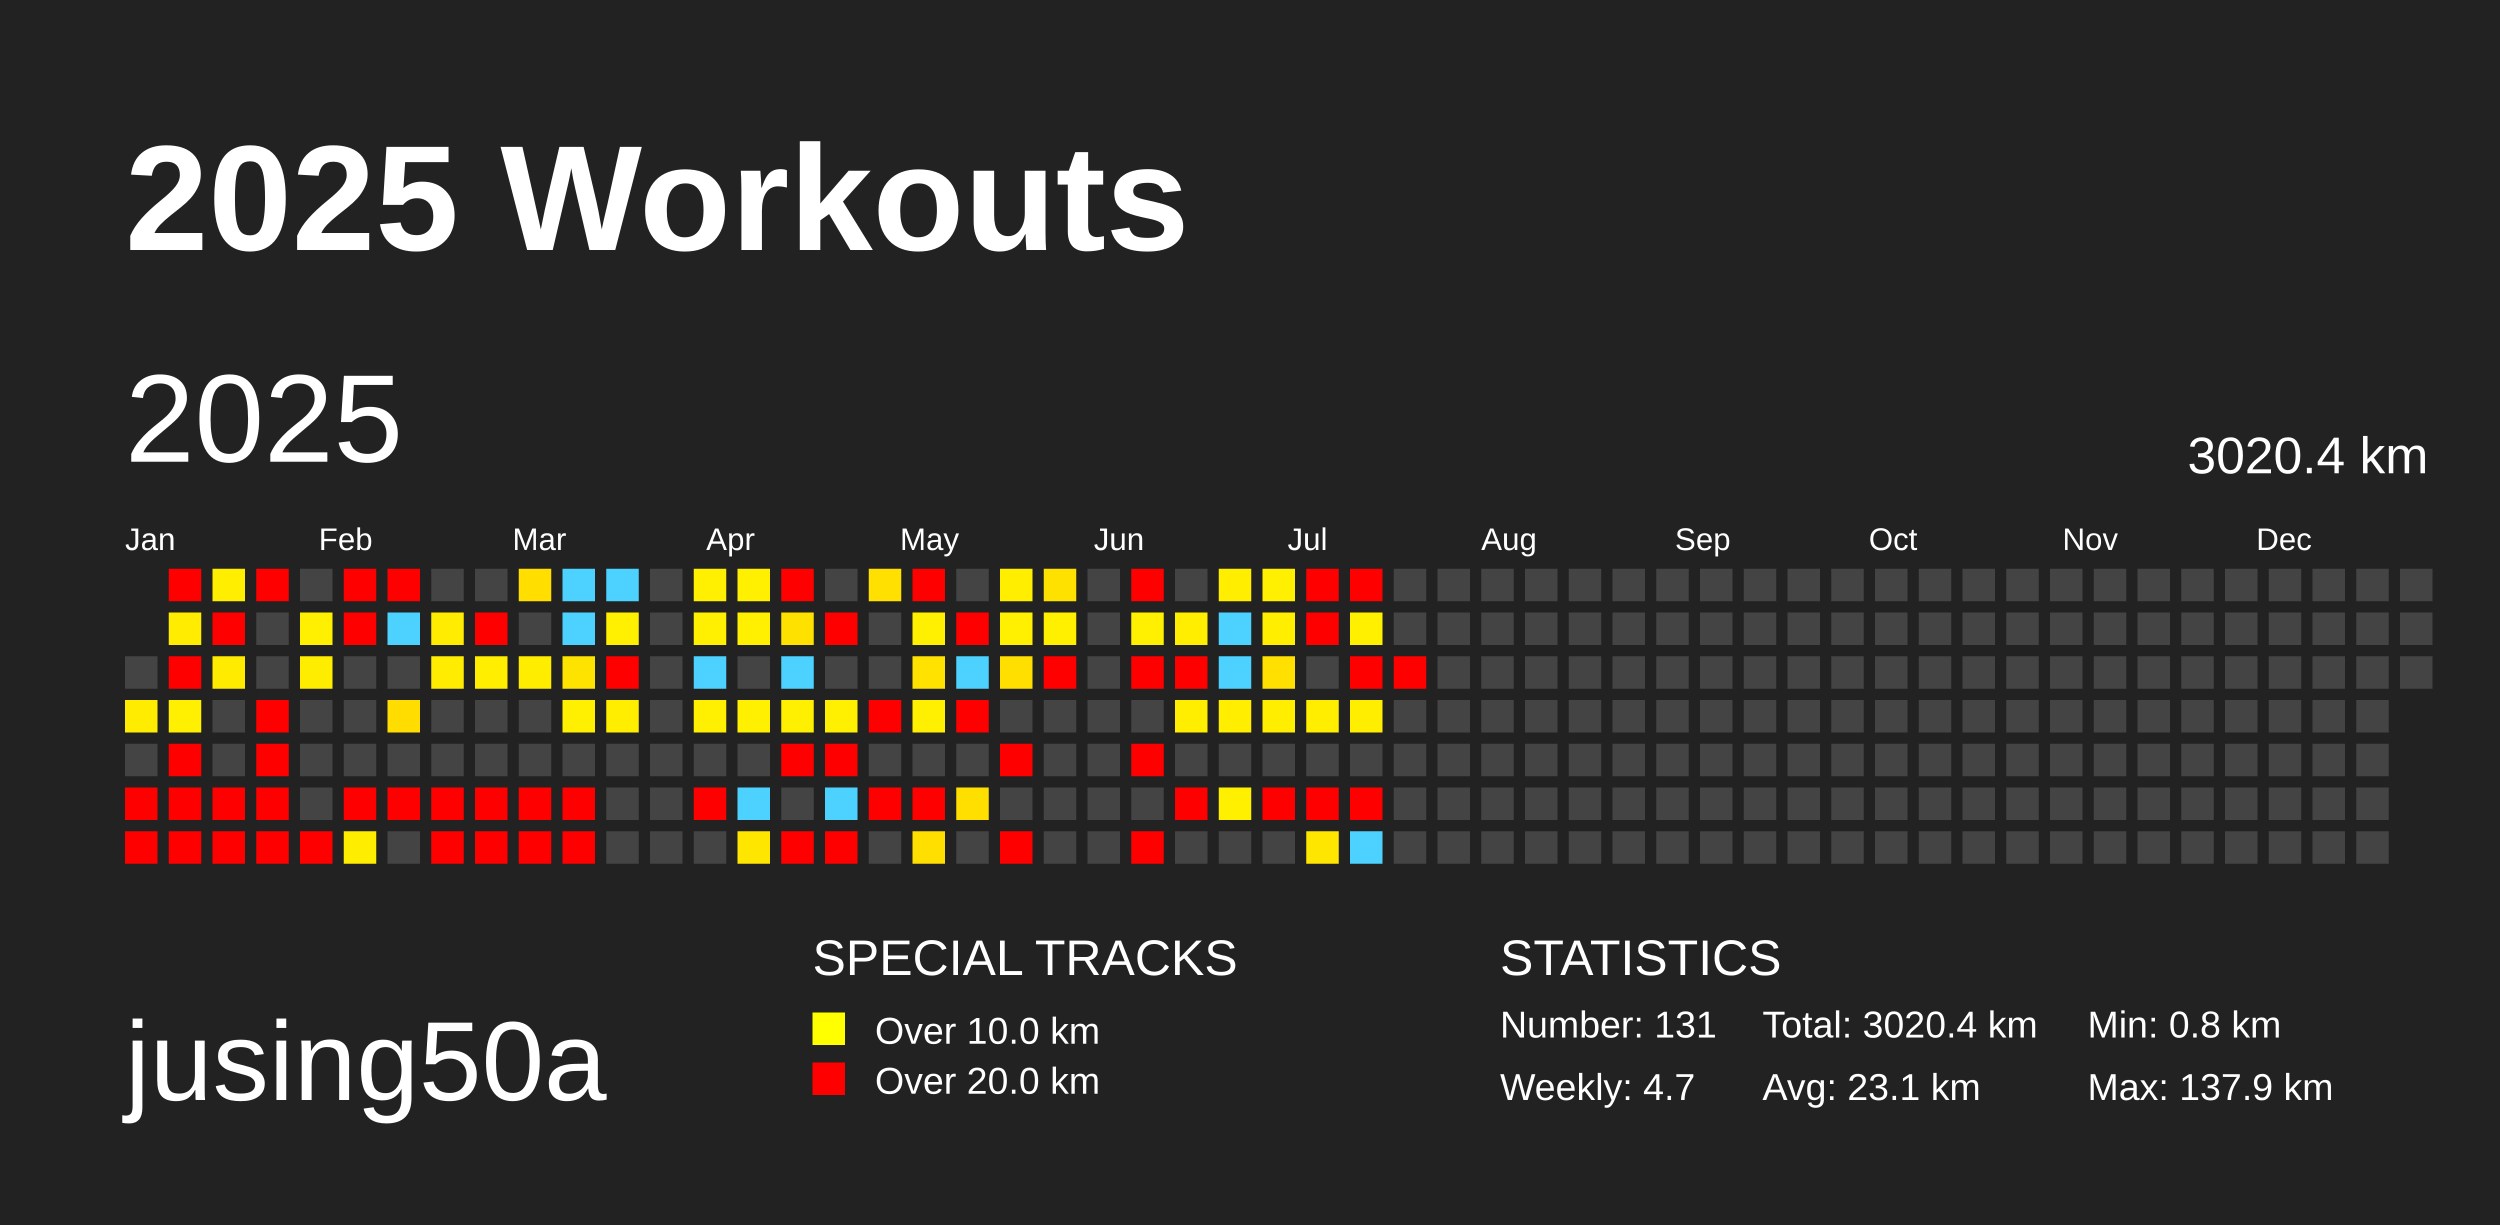
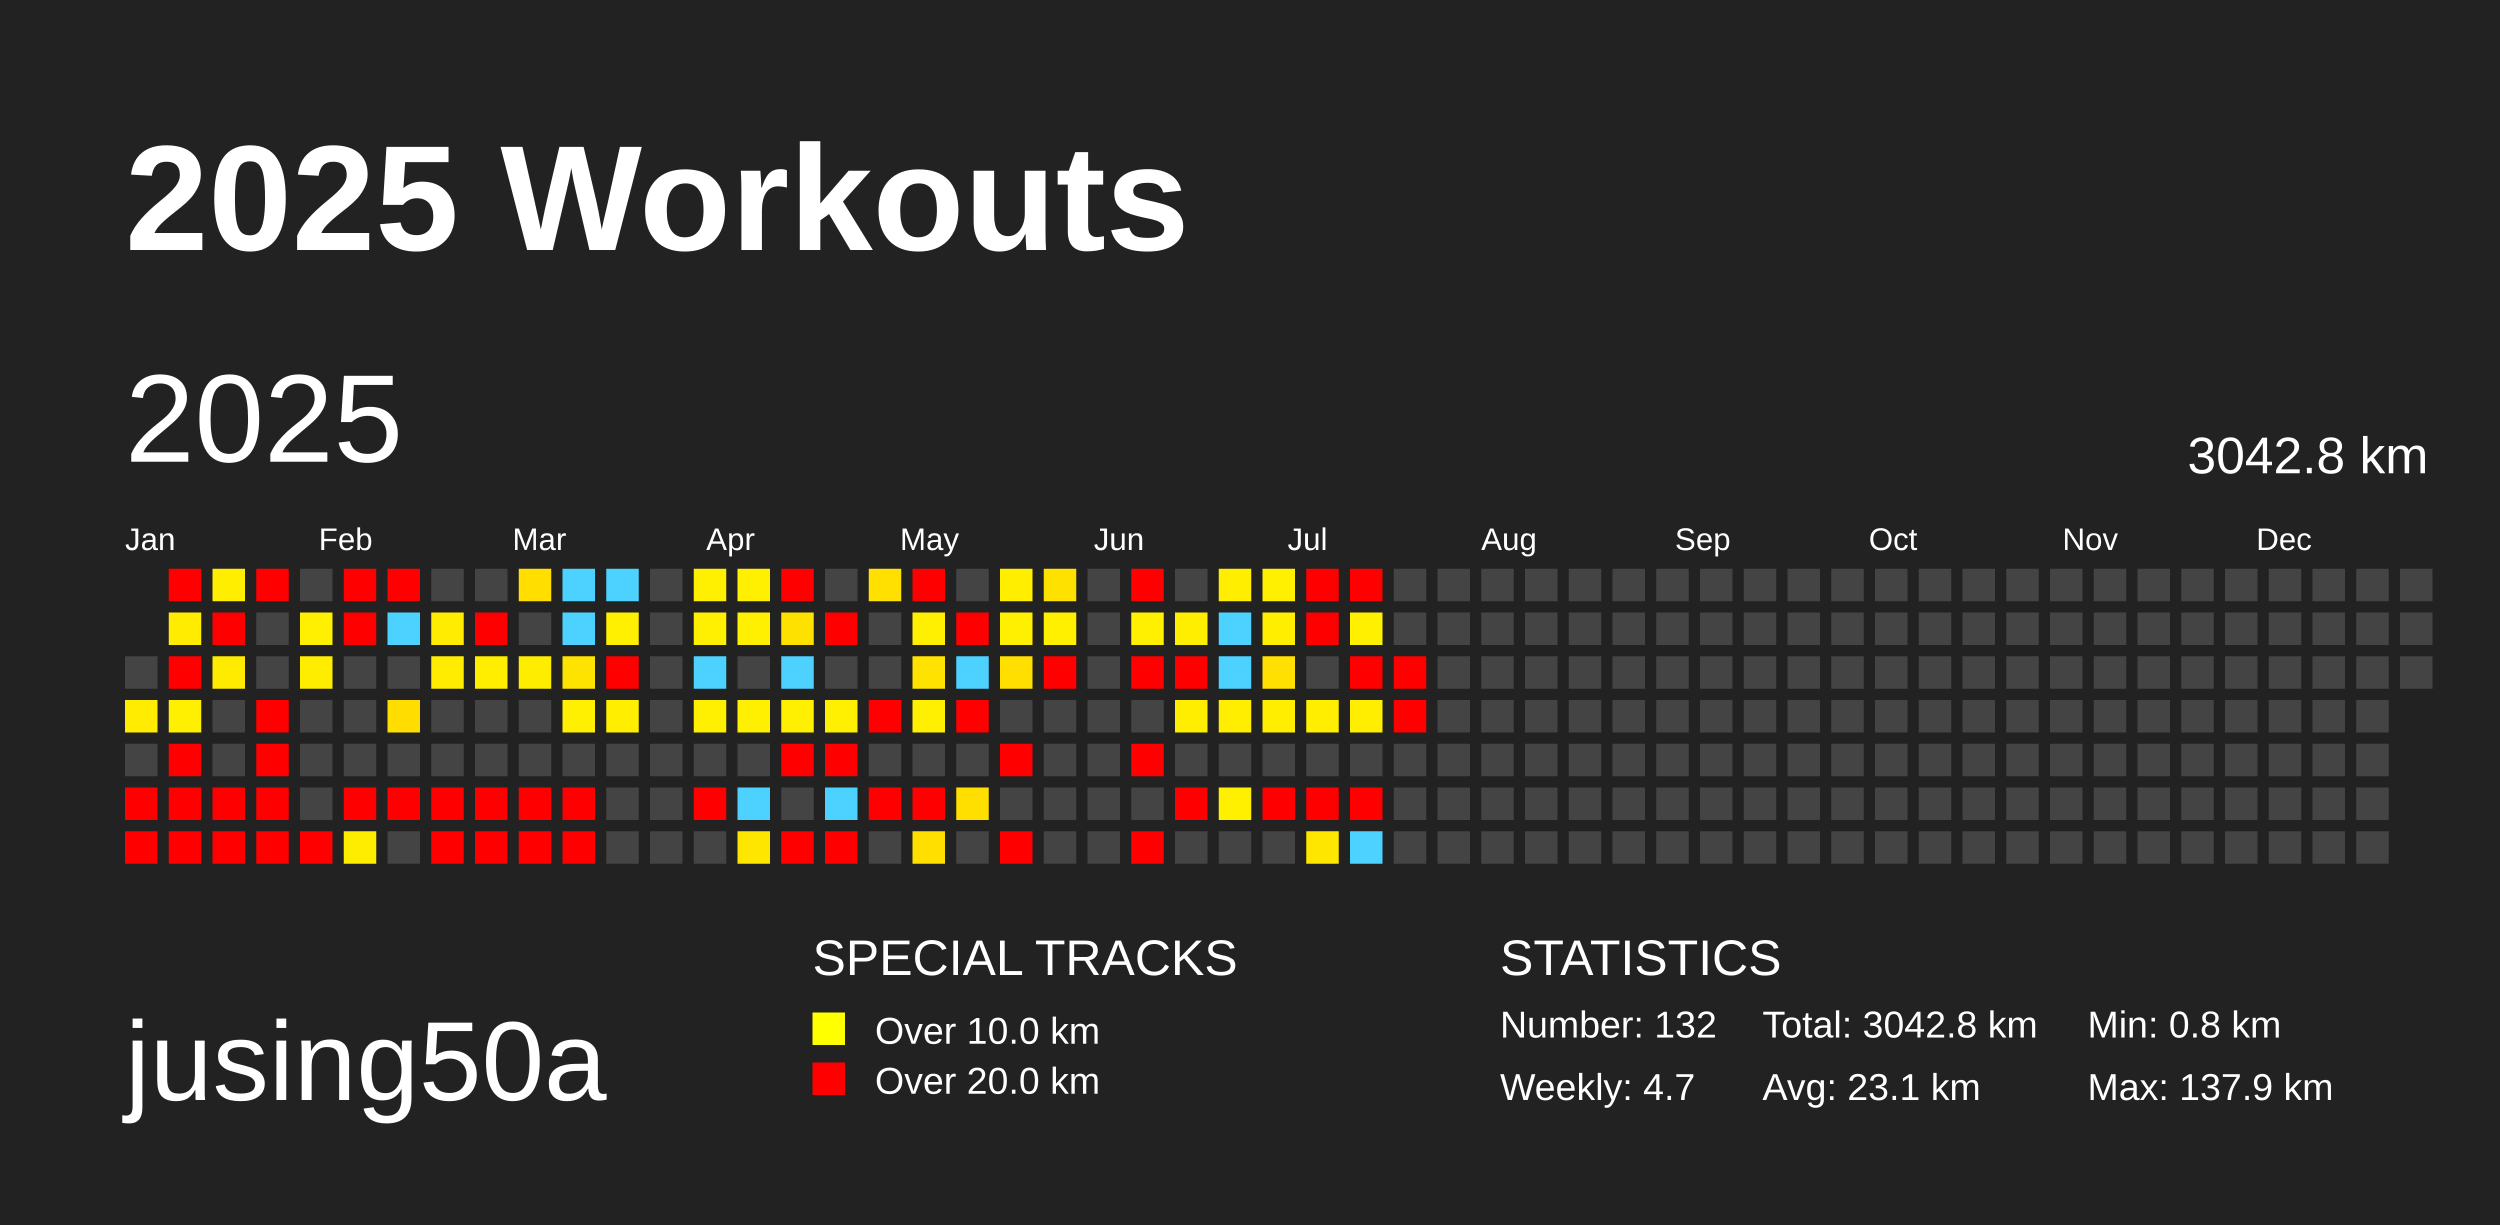
<svg xmlns="http://www.w3.org/2000/svg" baseProfile="full" height="98mm" version="1.1" viewBox="0,0,200,98" width="200mm">
  <defs />
  <rect fill="#222222" height="98" width="200" x="0" y="0" />
  <text fill="#FFFFFF" style="font-size:12px; font-family:Arial; font-weight:bold;" x="10" y="20">2025 Workouts</text>
  <text fill="#FFFFFF" style="font-size:9px; font-family:Arial" x="10" y="88">jusing50a</text>
  <text fill="#FFFFFF" style="font-size:4px; font-family:Arial" x="65" y="78">SPECIAL TRACKS</text>
  <rect fill="yellow" height="2.6" width="2.6" x="65" y="81" />
  <text fill="#FFFFFF" style="font-size:3px; font-family:Arial" x="70" y="83.5">Over 10.0 km</text>
  <rect fill="red" height="2.6" width="2.6" x="65" y="85" />
  <text fill="#FFFFFF" style="font-size:3px; font-family:Arial" x="70" y="87.5">Over 20.0 km</text>
  <text fill="#FFFFFF" style="font-size:4px; font-family:Arial" x="120" y="78">STATISTICS</text>
-   <text fill="#FFFFFF" style="font-size:3px; font-family:Arial" x="120" y="83">Number: 131</text>
+   <text fill="#FFFFFF" style="font-size:3px; font-family:Arial" x="120" y="83">Number: 132</text>
  <text fill="#FFFFFF" style="font-size:3px; font-family:Arial" x="120" y="88">Weekly: 4.7</text>
-   <text fill="#FFFFFF" style="font-size:3px; font-family:Arial" x="141" y="83">Total: 3020.4 km</text>
+   <text fill="#FFFFFF" style="font-size:3px; font-family:Arial" x="141" y="83">Total: 3042.8 km</text>
  <text fill="#FFFFFF" style="font-size:3px; font-family:Arial" x="141" y="88">Avg: 23.1 km</text>
  <text fill="#FFFFFF" style="font-size:3px; font-family:Arial" x="167" y="83">Min: 0.8 km</text>
  <text fill="#FFFFFF" style="font-size:3px; font-family:Arial" x="167" y="88">Max: 137.9 km</text>
  <text dominant-baseline="hanging" fill="#FFFFFF" style="font-size:10.0px; font-family:Arial;" x="10" y="30">2025</text>
-   <text dominant-baseline="hanging" fill="#FFFFFF" style="font-size:4.125px; font-family:Arial;" x="175" y="35">3020.4 km</text>
+   <text dominant-baseline="hanging" fill="#FFFFFF" style="font-size:4.125px; font-family:Arial;" x="175" y="35">3042.8 km</text>
  <text fill="#FFFFFF" style="font-size:2.5px; font-family:Arial" x="10.0" y="44">Jan</text>
  <text fill="#FFFFFF" style="font-size:2.5px; font-family:Arial" x="25.5" y="44">Feb</text>
  <text fill="#FFFFFF" style="font-size:2.5px; font-family:Arial" x="41.0" y="44">Mar</text>
  <text fill="#FFFFFF" style="font-size:2.5px; font-family:Arial" x="56.5" y="44">Apr</text>
  <text fill="#FFFFFF" style="font-size:2.5px; font-family:Arial" x="72.0" y="44">May</text>
  <text fill="#FFFFFF" style="font-size:2.5px; font-family:Arial" x="87.5" y="44">Jun</text>
  <text fill="#FFFFFF" style="font-size:2.5px; font-family:Arial" x="103.0" y="44">Jul</text>
  <text fill="#FFFFFF" style="font-size:2.5px; font-family:Arial" x="118.5" y="44">Aug</text>
  <text fill="#FFFFFF" style="font-size:2.5px; font-family:Arial" x="134.0" y="44">Sep</text>
  <text fill="#FFFFFF" style="font-size:2.5px; font-family:Arial" x="149.5" y="44">Oct</text>
  <text fill="#FFFFFF" style="font-size:2.5px; font-family:Arial" x="165.0" y="44">Nov</text>
  <text fill="#FFFFFF" style="font-size:2.5px; font-family:Arial" x="180.5" y="44">Dec</text>
  <rect fill="#444444" height="2.6" width="2.6" x="10.0" y="52.5" />
  <rect fill="#ffec00" height="2.6" width="2.6" x="10.0" y="56.0" />
  <rect fill="#444444" height="2.6" width="2.6" x="10.0" y="59.5" />
  <rect fill="red" height="2.6" width="2.6" x="10.0" y="63.0" />
  <rect fill="red" height="2.6" width="2.6" x="10.0" y="66.5" />
  <rect fill="red" height="2.6" width="2.6" x="13.5" y="45.5" />
  <rect fill="#ffec00" height="2.6" width="2.6" x="13.5" y="49.0" />
  <rect fill="red" height="2.6" width="2.6" x="13.5" y="52.5" />
  <rect fill="#ffef00" height="2.6" width="2.6" x="13.5" y="56.0" />
  <rect fill="red" height="2.6" width="2.6" x="13.5" y="59.5" />
  <rect fill="red" height="2.6" width="2.6" x="13.5" y="63.0" />
  <rect fill="red" height="2.6" width="2.6" x="13.5" y="66.5" />
  <rect fill="#ffee00" height="2.6" width="2.6" x="17.0" y="45.5" />
  <rect fill="red" height="2.6" width="2.6" x="17.0" y="49.0" />
  <rect fill="#ffeb00" height="2.6" width="2.6" x="17.0" y="52.5" />
  <rect fill="#444444" height="2.6" width="2.6" x="17.0" y="56.0" />
  <rect fill="#444444" height="2.6" width="2.6" x="17.0" y="59.5" />
  <rect fill="red" height="2.6" width="2.6" x="17.0" y="63.0" />
  <rect fill="red" height="2.6" width="2.6" x="17.0" y="66.5" />
  <rect fill="red" height="2.6" width="2.6" x="20.5" y="45.5" />
  <rect fill="#444444" height="2.6" width="2.6" x="20.5" y="49.0" />
  <rect fill="#444444" height="2.6" width="2.6" x="20.5" y="52.5" />
  <rect fill="red" height="2.6" width="2.6" x="20.5" y="56.0" />
  <rect fill="red" height="2.6" width="2.6" x="20.5" y="59.5" />
  <rect fill="red" height="2.6" width="2.6" x="20.5" y="63.0" />
  <rect fill="red" height="2.6" width="2.6" x="20.5" y="66.5" />
  <rect fill="#444444" height="2.6" width="2.6" x="24.0" y="45.5" />
  <rect fill="#ffef00" height="2.6" width="2.6" x="24.0" y="49.0" />
  <rect fill="#ffed00" height="2.6" width="2.6" x="24.0" y="52.5" />
  <rect fill="#444444" height="2.6" width="2.6" x="24.0" y="56.0" />
  <rect fill="#444444" height="2.6" width="2.6" x="24.0" y="59.5" />
  <rect fill="#444444" height="2.6" width="2.6" x="24.0" y="63.0" />
  <rect fill="red" height="2.6" width="2.6" x="24.0" y="66.5" />
  <rect fill="red" height="2.6" width="2.6" x="27.5" y="45.5" />
  <rect fill="red" height="2.6" width="2.6" x="27.5" y="49.0" />
  <rect fill="#444444" height="2.6" width="2.6" x="27.5" y="52.5" />
  <rect fill="#444444" height="2.6" width="2.6" x="27.5" y="56.0" />
  <rect fill="#444444" height="2.6" width="2.6" x="27.5" y="59.5" />
  <rect fill="red" height="2.6" width="2.6" x="27.5" y="63.0" />
  <rect fill="#ffed00" height="2.6" width="2.6" x="27.5" y="66.5" />
  <rect fill="red" height="2.6" width="2.6" x="31.0" y="45.5" />
  <rect fill="#4dd2ff" height="2.6" width="2.6" x="31.0" y="49.0" />
  <rect fill="#444444" height="2.6" width="2.6" x="31.0" y="52.5" />
  <rect fill="#ffdd00" height="2.6" width="2.6" x="31.0" y="56.0" />
  <rect fill="#444444" height="2.6" width="2.6" x="31.0" y="59.5" />
  <rect fill="red" height="2.6" width="2.6" x="31.0" y="63.0" />
  <rect fill="#444444" height="2.6" width="2.6" x="31.0" y="66.5" />
  <rect fill="#444444" height="2.6" width="2.6" x="34.5" y="45.5" />
  <rect fill="#ffec00" height="2.6" width="2.6" x="34.5" y="49.0" />
  <rect fill="#ffec00" height="2.6" width="2.6" x="34.5" y="52.5" />
  <rect fill="#444444" height="2.6" width="2.6" x="34.5" y="56.0" />
  <rect fill="#444444" height="2.6" width="2.6" x="34.5" y="59.5" />
  <rect fill="red" height="2.6" width="2.6" x="34.5" y="63.0" />
  <rect fill="red" height="2.6" width="2.6" x="34.5" y="66.5" />
  <rect fill="#444444" height="2.6" width="2.6" x="38.0" y="45.5" />
  <rect fill="red" height="2.6" width="2.6" x="38.0" y="49.0" />
  <rect fill="#ffee00" height="2.6" width="2.6" x="38.0" y="52.5" />
  <rect fill="#444444" height="2.6" width="2.6" x="38.0" y="56.0" />
  <rect fill="#444444" height="2.6" width="2.6" x="38.0" y="59.5" />
  <rect fill="red" height="2.6" width="2.6" x="38.0" y="63.0" />
  <rect fill="red" height="2.6" width="2.6" x="38.0" y="66.5" />
  <rect fill="#ffde00" height="2.6" width="2.6" x="41.5" y="45.5" />
  <rect fill="#444444" height="2.6" width="2.6" x="41.5" y="49.0" />
  <rect fill="#ffed00" height="2.6" width="2.6" x="41.5" y="52.5" />
  <rect fill="#444444" height="2.6" width="2.6" x="41.5" y="56.0" />
  <rect fill="#444444" height="2.6" width="2.6" x="41.5" y="59.5" />
  <rect fill="red" height="2.6" width="2.6" x="41.5" y="63.0" />
  <rect fill="red" height="2.6" width="2.6" x="41.5" y="66.5" />
  <rect fill="#4dd2ff" height="2.6" width="2.6" x="45.0" y="45.5" />
  <rect fill="#4dd2ff" height="2.6" width="2.6" x="45.0" y="49.0" />
  <rect fill="#ffe300" height="2.6" width="2.6" x="45.0" y="52.5" />
  <rect fill="#ffef00" height="2.6" width="2.6" x="45.0" y="56.0" />
  <rect fill="#444444" height="2.6" width="2.6" x="45.0" y="59.5" />
  <rect fill="red" height="2.6" width="2.6" x="45.0" y="63.0" />
  <rect fill="red" height="2.6" width="2.6" x="45.0" y="66.5" />
  <rect fill="#4dd2ff" height="2.6" width="2.6" x="48.5" y="45.5" />
  <rect fill="#ffef00" height="2.6" width="2.6" x="48.5" y="49.0" />
  <rect fill="red" height="2.6" width="2.6" x="48.5" y="52.5" />
  <rect fill="#ffee00" height="2.6" width="2.6" x="48.5" y="56.0" />
  <rect fill="#444444" height="2.6" width="2.6" x="48.5" y="59.5" />
  <rect fill="#444444" height="2.6" width="2.6" x="48.5" y="63.0" />
  <rect fill="#444444" height="2.6" width="2.6" x="48.5" y="66.5" />
  <rect fill="#444444" height="2.6" width="2.6" x="52.0" y="45.5" />
  <rect fill="#444444" height="2.6" width="2.6" x="52.0" y="49.0" />
  <rect fill="#444444" height="2.6" width="2.6" x="52.0" y="52.5" />
  <rect fill="#444444" height="2.6" width="2.6" x="52.0" y="56.0" />
  <rect fill="#444444" height="2.6" width="2.6" x="52.0" y="59.5" />
  <rect fill="#444444" height="2.6" width="2.6" x="52.0" y="63.0" />
  <rect fill="#444444" height="2.6" width="2.6" x="52.0" y="66.5" />
  <rect fill="#ffef00" height="2.6" width="2.6" x="55.5" y="45.5" />
  <rect fill="#ffef00" height="2.6" width="2.6" x="55.5" y="49.0" />
  <rect fill="#4dd2ff" height="2.6" width="2.6" x="55.5" y="52.5" />
  <rect fill="#ffef00" height="2.6" width="2.6" x="55.5" y="56.0" />
  <rect fill="#444444" height="2.6" width="2.6" x="55.5" y="59.5" />
  <rect fill="red" height="2.6" width="2.6" x="55.5" y="63.0" />
  <rect fill="#444444" height="2.6" width="2.6" x="55.5" y="66.5" />
  <rect fill="#ffef00" height="2.6" width="2.6" x="59.0" y="45.5" />
  <rect fill="#ffef00" height="2.6" width="2.6" x="59.0" y="49.0" />
  <rect fill="#444444" height="2.6" width="2.6" x="59.0" y="52.5" />
  <rect fill="#ffef00" height="2.6" width="2.6" x="59.0" y="56.0" />
  <rect fill="#444444" height="2.6" width="2.6" x="59.0" y="59.5" />
  <rect fill="#4dd2ff" height="2.6" width="2.6" x="59.0" y="63.0" />
  <rect fill="#ffe600" height="2.6" width="2.6" x="59.0" y="66.5" />
  <rect fill="red" height="2.6" width="2.6" x="62.5" y="45.5" />
  <rect fill="#ffe100" height="2.6" width="2.6" x="62.5" y="49.0" />
  <rect fill="#4dd2ff" height="2.6" width="2.6" x="62.5" y="52.5" />
  <rect fill="#ffef00" height="2.6" width="2.6" x="62.5" y="56.0" />
  <rect fill="red" height="2.6" width="2.6" x="62.5" y="59.5" />
  <rect fill="#444444" height="2.6" width="2.6" x="62.5" y="63.0" />
  <rect fill="red" height="2.6" width="2.6" x="62.5" y="66.5" />
  <rect fill="#444444" height="2.6" width="2.6" x="66.0" y="45.5" />
  <rect fill="red" height="2.6" width="2.6" x="66.0" y="49.0" />
  <rect fill="#444444" height="2.6" width="2.6" x="66.0" y="52.5" />
  <rect fill="#ffef00" height="2.6" width="2.6" x="66.0" y="56.0" />
  <rect fill="red" height="2.6" width="2.6" x="66.0" y="59.5" />
  <rect fill="#4dd2ff" height="2.6" width="2.6" x="66.0" y="63.0" />
  <rect fill="red" height="2.6" width="2.6" x="66.0" y="66.5" />
  <rect fill="#ffe000" height="2.6" width="2.6" x="69.5" y="45.5" />
  <rect fill="#444444" height="2.6" width="2.6" x="69.5" y="49.0" />
  <rect fill="#444444" height="2.6" width="2.6" x="69.5" y="52.5" />
  <rect fill="red" height="2.6" width="2.6" x="69.5" y="56.0" />
  <rect fill="#444444" height="2.6" width="2.6" x="69.5" y="59.5" />
  <rect fill="red" height="2.6" width="2.6" x="69.5" y="63.0" />
  <rect fill="#444444" height="2.6" width="2.6" x="69.5" y="66.5" />
  <rect fill="red" height="2.6" width="2.6" x="73.0" y="45.5" />
  <rect fill="#ffef00" height="2.6" width="2.6" x="73.0" y="49.0" />
  <rect fill="#ffe200" height="2.6" width="2.6" x="73.0" y="52.5" />
  <rect fill="#ffef00" height="2.6" width="2.6" x="73.0" y="56.0" />
  <rect fill="#444444" height="2.6" width="2.6" x="73.0" y="59.5" />
  <rect fill="red" height="2.6" width="2.6" x="73.0" y="63.0" />
  <rect fill="#ffdf00" height="2.6" width="2.6" x="73.0" y="66.5" />
  <rect fill="#444444" height="2.6" width="2.6" x="76.5" y="45.5" />
  <rect fill="red" height="2.6" width="2.6" x="76.5" y="49.0" />
  <rect fill="#4dd2ff" height="2.6" width="2.6" x="76.5" y="52.5" />
  <rect fill="red" height="2.6" width="2.6" x="76.5" y="56.0" />
  <rect fill="#444444" height="2.6" width="2.6" x="76.5" y="59.5" />
  <rect fill="#ffdf00" height="2.6" width="2.6" x="76.5" y="63.0" />
  <rect fill="#444444" height="2.6" width="2.6" x="76.5" y="66.5" />
  <rect fill="#ffee00" height="2.6" width="2.6" x="80.0" y="45.5" />
  <rect fill="#ffef00" height="2.6" width="2.6" x="80.0" y="49.0" />
  <rect fill="#ffdf00" height="2.6" width="2.6" x="80.0" y="52.5" />
  <rect fill="#444444" height="2.6" width="2.6" x="80.0" y="56.0" />
  <rect fill="red" height="2.6" width="2.6" x="80.0" y="59.5" />
  <rect fill="#444444" height="2.6" width="2.6" x="80.0" y="63.0" />
  <rect fill="red" height="2.6" width="2.6" x="80.0" y="66.5" />
  <rect fill="#ffe100" height="2.6" width="2.6" x="83.5" y="45.5" />
  <rect fill="#fff000" height="2.6" width="2.6" x="83.5" y="49.0" />
  <rect fill="red" height="2.6" width="2.6" x="83.5" y="52.5" />
  <rect fill="#444444" height="2.6" width="2.6" x="83.5" y="56.0" />
  <rect fill="#444444" height="2.6" width="2.6" x="83.5" y="59.5" />
  <rect fill="#444444" height="2.6" width="2.6" x="83.5" y="63.0" />
  <rect fill="#444444" height="2.6" width="2.6" x="83.5" y="66.5" />
  <rect fill="#444444" height="2.6" width="2.6" x="87.0" y="45.5" />
  <rect fill="#444444" height="2.6" width="2.6" x="87.0" y="49.0" />
  <rect fill="#444444" height="2.6" width="2.6" x="87.0" y="52.5" />
  <rect fill="#444444" height="2.6" width="2.6" x="87.0" y="56.0" />
  <rect fill="#444444" height="2.6" width="2.6" x="87.0" y="59.5" />
  <rect fill="#444444" height="2.6" width="2.6" x="87.0" y="63.0" />
  <rect fill="#444444" height="2.6" width="2.6" x="87.0" y="66.5" />
  <rect fill="red" height="2.6" width="2.6" x="90.5" y="45.5" />
  <rect fill="#ffef00" height="2.6" width="2.6" x="90.5" y="49.0" />
  <rect fill="red" height="2.6" width="2.6" x="90.5" y="52.5" />
  <rect fill="#444444" height="2.6" width="2.6" x="90.5" y="56.0" />
  <rect fill="red" height="2.6" width="2.6" x="90.5" y="59.5" />
  <rect fill="#444444" height="2.6" width="2.6" x="90.5" y="63.0" />
  <rect fill="red" height="2.6" width="2.6" x="90.5" y="66.5" />
  <rect fill="#444444" height="2.6" width="2.6" x="94.0" y="45.5" />
  <rect fill="#ffee00" height="2.6" width="2.6" x="94.0" y="49.0" />
  <rect fill="red" height="2.6" width="2.6" x="94.0" y="52.5" />
  <rect fill="#ffee00" height="2.6" width="2.6" x="94.0" y="56.0" />
  <rect fill="#444444" height="2.6" width="2.6" x="94.0" y="59.5" />
  <rect fill="red" height="2.6" width="2.6" x="94.0" y="63.0" />
  <rect fill="#444444" height="2.6" width="2.6" x="94.0" y="66.5" />
  <rect fill="#ffee00" height="2.6" width="2.6" x="97.5" y="45.5" />
  <rect fill="#4dd2ff" height="2.6" width="2.6" x="97.5" y="49.0" />
  <rect fill="#4dd2ff" height="2.6" width="2.6" x="97.5" y="52.5" />
  <rect fill="#ffee00" height="2.6" width="2.6" x="97.5" y="56.0" />
  <rect fill="#444444" height="2.6" width="2.6" x="97.5" y="59.5" />
  <rect fill="#fff000" height="2.6" width="2.6" x="97.5" y="63.0" />
  <rect fill="#444444" height="2.6" width="2.6" x="97.5" y="66.5" />
  <rect fill="#ffef00" height="2.6" width="2.6" x="101.0" y="45.5" />
  <rect fill="#ffee00" height="2.6" width="2.6" x="101.0" y="49.0" />
  <rect fill="#ffe000" height="2.6" width="2.6" x="101.0" y="52.5" />
  <rect fill="#ffee00" height="2.6" width="2.6" x="101.0" y="56.0" />
  <rect fill="#444444" height="2.6" width="2.6" x="101.0" y="59.5" />
  <rect fill="red" height="2.6" width="2.6" x="101.0" y="63.0" />
  <rect fill="#444444" height="2.6" width="2.6" x="101.0" y="66.5" />
  <rect fill="red" height="2.6" width="2.6" x="104.5" y="45.5" />
  <rect fill="red" height="2.6" width="2.6" x="104.5" y="49.0" />
  <rect fill="#444444" height="2.6" width="2.6" x="104.5" y="52.5" />
  <rect fill="#ffee00" height="2.6" width="2.6" x="104.5" y="56.0" />
  <rect fill="#444444" height="2.6" width="2.6" x="104.5" y="59.5" />
  <rect fill="red" height="2.6" width="2.6" x="104.5" y="63.0" />
  <rect fill="#ffe600" height="2.6" width="2.6" x="104.5" y="66.5" />
  <rect fill="red" height="2.6" width="2.6" x="108.0" y="45.5" />
  <rect fill="#fff000" height="2.6" width="2.6" x="108.0" y="49.0" />
  <rect fill="red" height="2.6" width="2.6" x="108.0" y="52.5" />
  <rect fill="#ffee00" height="2.6" width="2.6" x="108.0" y="56.0" />
  <rect fill="#444444" height="2.6" width="2.6" x="108.0" y="59.5" />
  <rect fill="red" height="2.6" width="2.6" x="108.0" y="63.0" />
  <rect fill="#4dd2ff" height="2.6" width="2.6" x="108.0" y="66.5" />
  <rect fill="#444444" height="2.6" width="2.6" x="111.5" y="45.5" />
  <rect fill="#444444" height="2.6" width="2.6" x="111.5" y="49.0" />
  <rect fill="red" height="2.6" width="2.6" x="111.5" y="52.5" />
-   <rect fill="#444444" height="2.6" width="2.6" x="111.5" y="56.0" />
+   <rect fill="red" height="2.6" width="2.6" x="111.5" y="56.0" />
  <rect fill="#444444" height="2.6" width="2.6" x="111.5" y="59.5" />
  <rect fill="#444444" height="2.6" width="2.6" x="111.5" y="63.0" />
  <rect fill="#444444" height="2.6" width="2.6" x="111.5" y="66.5" />
  <rect fill="#444444" height="2.6" width="2.6" x="115.0" y="45.5" />
  <rect fill="#444444" height="2.6" width="2.6" x="115.0" y="49.0" />
  <rect fill="#444444" height="2.6" width="2.6" x="115.0" y="52.5" />
  <rect fill="#444444" height="2.6" width="2.6" x="115.0" y="56.0" />
  <rect fill="#444444" height="2.6" width="2.6" x="115.0" y="59.5" />
  <rect fill="#444444" height="2.6" width="2.6" x="115.0" y="63.0" />
  <rect fill="#444444" height="2.6" width="2.6" x="115.0" y="66.5" />
  <rect fill="#444444" height="2.6" width="2.6" x="118.5" y="45.5" />
  <rect fill="#444444" height="2.6" width="2.6" x="118.5" y="49.0" />
  <rect fill="#444444" height="2.6" width="2.6" x="118.5" y="52.5" />
  <rect fill="#444444" height="2.6" width="2.6" x="118.5" y="56.0" />
  <rect fill="#444444" height="2.6" width="2.6" x="118.5" y="59.5" />
  <rect fill="#444444" height="2.6" width="2.6" x="118.5" y="63.0" />
  <rect fill="#444444" height="2.6" width="2.6" x="118.5" y="66.5" />
  <rect fill="#444444" height="2.6" width="2.6" x="122.0" y="45.5" />
  <rect fill="#444444" height="2.6" width="2.6" x="122.0" y="49.0" />
  <rect fill="#444444" height="2.6" width="2.6" x="122.0" y="52.5" />
  <rect fill="#444444" height="2.6" width="2.6" x="122.0" y="56.0" />
  <rect fill="#444444" height="2.6" width="2.6" x="122.0" y="59.5" />
  <rect fill="#444444" height="2.6" width="2.6" x="122.0" y="63.0" />
  <rect fill="#444444" height="2.6" width="2.6" x="122.0" y="66.5" />
  <rect fill="#444444" height="2.6" width="2.6" x="125.5" y="45.5" />
  <rect fill="#444444" height="2.6" width="2.6" x="125.5" y="49.0" />
  <rect fill="#444444" height="2.6" width="2.6" x="125.5" y="52.5" />
  <rect fill="#444444" height="2.6" width="2.6" x="125.5" y="56.0" />
  <rect fill="#444444" height="2.6" width="2.6" x="125.5" y="59.5" />
  <rect fill="#444444" height="2.6" width="2.6" x="125.5" y="63.0" />
  <rect fill="#444444" height="2.6" width="2.6" x="125.5" y="66.5" />
  <rect fill="#444444" height="2.6" width="2.6" x="129.0" y="45.5" />
  <rect fill="#444444" height="2.6" width="2.6" x="129.0" y="49.0" />
  <rect fill="#444444" height="2.6" width="2.6" x="129.0" y="52.5" />
  <rect fill="#444444" height="2.6" width="2.6" x="129.0" y="56.0" />
  <rect fill="#444444" height="2.6" width="2.6" x="129.0" y="59.5" />
  <rect fill="#444444" height="2.6" width="2.6" x="129.0" y="63.0" />
  <rect fill="#444444" height="2.6" width="2.6" x="129.0" y="66.5" />
  <rect fill="#444444" height="2.6" width="2.6" x="132.5" y="45.5" />
  <rect fill="#444444" height="2.6" width="2.6" x="132.5" y="49.0" />
  <rect fill="#444444" height="2.6" width="2.6" x="132.5" y="52.5" />
  <rect fill="#444444" height="2.6" width="2.6" x="132.5" y="56.0" />
  <rect fill="#444444" height="2.6" width="2.6" x="132.5" y="59.5" />
  <rect fill="#444444" height="2.6" width="2.6" x="132.5" y="63.0" />
  <rect fill="#444444" height="2.6" width="2.6" x="132.5" y="66.5" />
  <rect fill="#444444" height="2.6" width="2.6" x="136.0" y="45.5" />
  <rect fill="#444444" height="2.6" width="2.6" x="136.0" y="49.0" />
  <rect fill="#444444" height="2.6" width="2.6" x="136.0" y="52.5" />
  <rect fill="#444444" height="2.6" width="2.6" x="136.0" y="56.0" />
  <rect fill="#444444" height="2.6" width="2.6" x="136.0" y="59.5" />
  <rect fill="#444444" height="2.6" width="2.6" x="136.0" y="63.0" />
  <rect fill="#444444" height="2.6" width="2.6" x="136.0" y="66.5" />
  <rect fill="#444444" height="2.6" width="2.6" x="139.5" y="45.5" />
  <rect fill="#444444" height="2.6" width="2.6" x="139.5" y="49.0" />
  <rect fill="#444444" height="2.6" width="2.6" x="139.5" y="52.5" />
  <rect fill="#444444" height="2.6" width="2.6" x="139.5" y="56.0" />
  <rect fill="#444444" height="2.6" width="2.6" x="139.5" y="59.5" />
  <rect fill="#444444" height="2.6" width="2.6" x="139.5" y="63.0" />
  <rect fill="#444444" height="2.6" width="2.6" x="139.5" y="66.5" />
  <rect fill="#444444" height="2.6" width="2.6" x="143.0" y="45.5" />
  <rect fill="#444444" height="2.6" width="2.6" x="143.0" y="49.0" />
  <rect fill="#444444" height="2.6" width="2.6" x="143.0" y="52.5" />
  <rect fill="#444444" height="2.6" width="2.6" x="143.0" y="56.0" />
  <rect fill="#444444" height="2.6" width="2.6" x="143.0" y="59.5" />
  <rect fill="#444444" height="2.6" width="2.6" x="143.0" y="63.0" />
  <rect fill="#444444" height="2.6" width="2.6" x="143.0" y="66.5" />
  <rect fill="#444444" height="2.6" width="2.6" x="146.5" y="45.5" />
  <rect fill="#444444" height="2.6" width="2.6" x="146.5" y="49.0" />
  <rect fill="#444444" height="2.6" width="2.6" x="146.5" y="52.5" />
  <rect fill="#444444" height="2.6" width="2.6" x="146.5" y="56.0" />
  <rect fill="#444444" height="2.6" width="2.6" x="146.5" y="59.5" />
  <rect fill="#444444" height="2.6" width="2.6" x="146.5" y="63.0" />
  <rect fill="#444444" height="2.6" width="2.6" x="146.5" y="66.5" />
  <rect fill="#444444" height="2.6" width="2.6" x="150.0" y="45.5" />
  <rect fill="#444444" height="2.6" width="2.6" x="150.0" y="49.0" />
  <rect fill="#444444" height="2.6" width="2.6" x="150.0" y="52.5" />
  <rect fill="#444444" height="2.6" width="2.6" x="150.0" y="56.0" />
  <rect fill="#444444" height="2.6" width="2.6" x="150.0" y="59.5" />
  <rect fill="#444444" height="2.6" width="2.6" x="150.0" y="63.0" />
  <rect fill="#444444" height="2.6" width="2.6" x="150.0" y="66.5" />
  <rect fill="#444444" height="2.6" width="2.6" x="153.5" y="45.5" />
  <rect fill="#444444" height="2.6" width="2.6" x="153.5" y="49.0" />
  <rect fill="#444444" height="2.6" width="2.6" x="153.5" y="52.5" />
  <rect fill="#444444" height="2.6" width="2.6" x="153.5" y="56.0" />
  <rect fill="#444444" height="2.6" width="2.6" x="153.5" y="59.5" />
  <rect fill="#444444" height="2.6" width="2.6" x="153.5" y="63.0" />
  <rect fill="#444444" height="2.6" width="2.6" x="153.5" y="66.5" />
  <rect fill="#444444" height="2.6" width="2.6" x="157.0" y="45.5" />
  <rect fill="#444444" height="2.6" width="2.6" x="157.0" y="49.0" />
  <rect fill="#444444" height="2.6" width="2.6" x="157.0" y="52.5" />
  <rect fill="#444444" height="2.6" width="2.6" x="157.0" y="56.0" />
  <rect fill="#444444" height="2.6" width="2.6" x="157.0" y="59.5" />
  <rect fill="#444444" height="2.6" width="2.6" x="157.0" y="63.0" />
  <rect fill="#444444" height="2.6" width="2.6" x="157.0" y="66.5" />
  <rect fill="#444444" height="2.6" width="2.6" x="160.5" y="45.5" />
  <rect fill="#444444" height="2.6" width="2.6" x="160.5" y="49.0" />
  <rect fill="#444444" height="2.6" width="2.6" x="160.5" y="52.5" />
  <rect fill="#444444" height="2.6" width="2.6" x="160.5" y="56.0" />
  <rect fill="#444444" height="2.6" width="2.6" x="160.5" y="59.5" />
  <rect fill="#444444" height="2.6" width="2.6" x="160.5" y="63.0" />
  <rect fill="#444444" height="2.6" width="2.6" x="160.5" y="66.5" />
  <rect fill="#444444" height="2.6" width="2.6" x="164.0" y="45.5" />
  <rect fill="#444444" height="2.6" width="2.6" x="164.0" y="49.0" />
  <rect fill="#444444" height="2.6" width="2.6" x="164.0" y="52.5" />
  <rect fill="#444444" height="2.6" width="2.6" x="164.0" y="56.0" />
  <rect fill="#444444" height="2.6" width="2.6" x="164.0" y="59.5" />
  <rect fill="#444444" height="2.6" width="2.6" x="164.0" y="63.0" />
  <rect fill="#444444" height="2.6" width="2.6" x="164.0" y="66.5" />
  <rect fill="#444444" height="2.6" width="2.6" x="167.5" y="45.5" />
  <rect fill="#444444" height="2.6" width="2.6" x="167.5" y="49.0" />
  <rect fill="#444444" height="2.6" width="2.6" x="167.5" y="52.5" />
  <rect fill="#444444" height="2.6" width="2.6" x="167.5" y="56.0" />
  <rect fill="#444444" height="2.6" width="2.6" x="167.5" y="59.5" />
  <rect fill="#444444" height="2.6" width="2.6" x="167.5" y="63.0" />
  <rect fill="#444444" height="2.6" width="2.6" x="167.5" y="66.5" />
  <rect fill="#444444" height="2.6" width="2.6" x="171.0" y="45.5" />
  <rect fill="#444444" height="2.6" width="2.6" x="171.0" y="49.0" />
  <rect fill="#444444" height="2.6" width="2.6" x="171.0" y="52.5" />
  <rect fill="#444444" height="2.6" width="2.6" x="171.0" y="56.0" />
  <rect fill="#444444" height="2.6" width="2.6" x="171.0" y="59.5" />
  <rect fill="#444444" height="2.6" width="2.6" x="171.0" y="63.0" />
  <rect fill="#444444" height="2.6" width="2.6" x="171.0" y="66.5" />
  <rect fill="#444444" height="2.6" width="2.6" x="174.5" y="45.5" />
  <rect fill="#444444" height="2.6" width="2.6" x="174.5" y="49.0" />
  <rect fill="#444444" height="2.6" width="2.6" x="174.5" y="52.5" />
  <rect fill="#444444" height="2.6" width="2.6" x="174.5" y="56.0" />
  <rect fill="#444444" height="2.6" width="2.6" x="174.5" y="59.5" />
  <rect fill="#444444" height="2.6" width="2.6" x="174.5" y="63.0" />
  <rect fill="#444444" height="2.6" width="2.6" x="174.5" y="66.5" />
  <rect fill="#444444" height="2.6" width="2.6" x="178.0" y="45.5" />
  <rect fill="#444444" height="2.6" width="2.6" x="178.0" y="49.0" />
  <rect fill="#444444" height="2.6" width="2.6" x="178.0" y="52.5" />
  <rect fill="#444444" height="2.6" width="2.6" x="178.0" y="56.0" />
  <rect fill="#444444" height="2.6" width="2.6" x="178.0" y="59.5" />
  <rect fill="#444444" height="2.6" width="2.6" x="178.0" y="63.0" />
  <rect fill="#444444" height="2.6" width="2.6" x="178.0" y="66.5" />
  <rect fill="#444444" height="2.6" width="2.6" x="181.5" y="45.5" />
  <rect fill="#444444" height="2.6" width="2.6" x="181.5" y="49.0" />
  <rect fill="#444444" height="2.6" width="2.6" x="181.5" y="52.5" />
  <rect fill="#444444" height="2.6" width="2.6" x="181.5" y="56.0" />
  <rect fill="#444444" height="2.6" width="2.6" x="181.5" y="59.5" />
  <rect fill="#444444" height="2.6" width="2.6" x="181.5" y="63.0" />
  <rect fill="#444444" height="2.6" width="2.6" x="181.5" y="66.5" />
  <rect fill="#444444" height="2.6" width="2.6" x="185.0" y="45.5" />
  <rect fill="#444444" height="2.6" width="2.6" x="185.0" y="49.0" />
  <rect fill="#444444" height="2.6" width="2.6" x="185.0" y="52.5" />
  <rect fill="#444444" height="2.6" width="2.6" x="185.0" y="56.0" />
  <rect fill="#444444" height="2.6" width="2.6" x="185.0" y="59.5" />
  <rect fill="#444444" height="2.6" width="2.6" x="185.0" y="63.0" />
  <rect fill="#444444" height="2.6" width="2.6" x="185.0" y="66.5" />
  <rect fill="#444444" height="2.6" width="2.6" x="188.5" y="45.5" />
  <rect fill="#444444" height="2.6" width="2.6" x="188.5" y="49.0" />
  <rect fill="#444444" height="2.6" width="2.6" x="188.5" y="52.5" />
  <rect fill="#444444" height="2.6" width="2.6" x="188.5" y="56.0" />
  <rect fill="#444444" height="2.6" width="2.6" x="188.5" y="59.5" />
  <rect fill="#444444" height="2.6" width="2.6" x="188.5" y="63.0" />
  <rect fill="#444444" height="2.6" width="2.6" x="188.5" y="66.5" />
  <rect fill="#444444" height="2.6" width="2.6" x="192.0" y="45.5" />
  <rect fill="#444444" height="2.6" width="2.6" x="192.0" y="49.0" />
  <rect fill="#444444" height="2.6" width="2.6" x="192.0" y="52.5" />
</svg>
